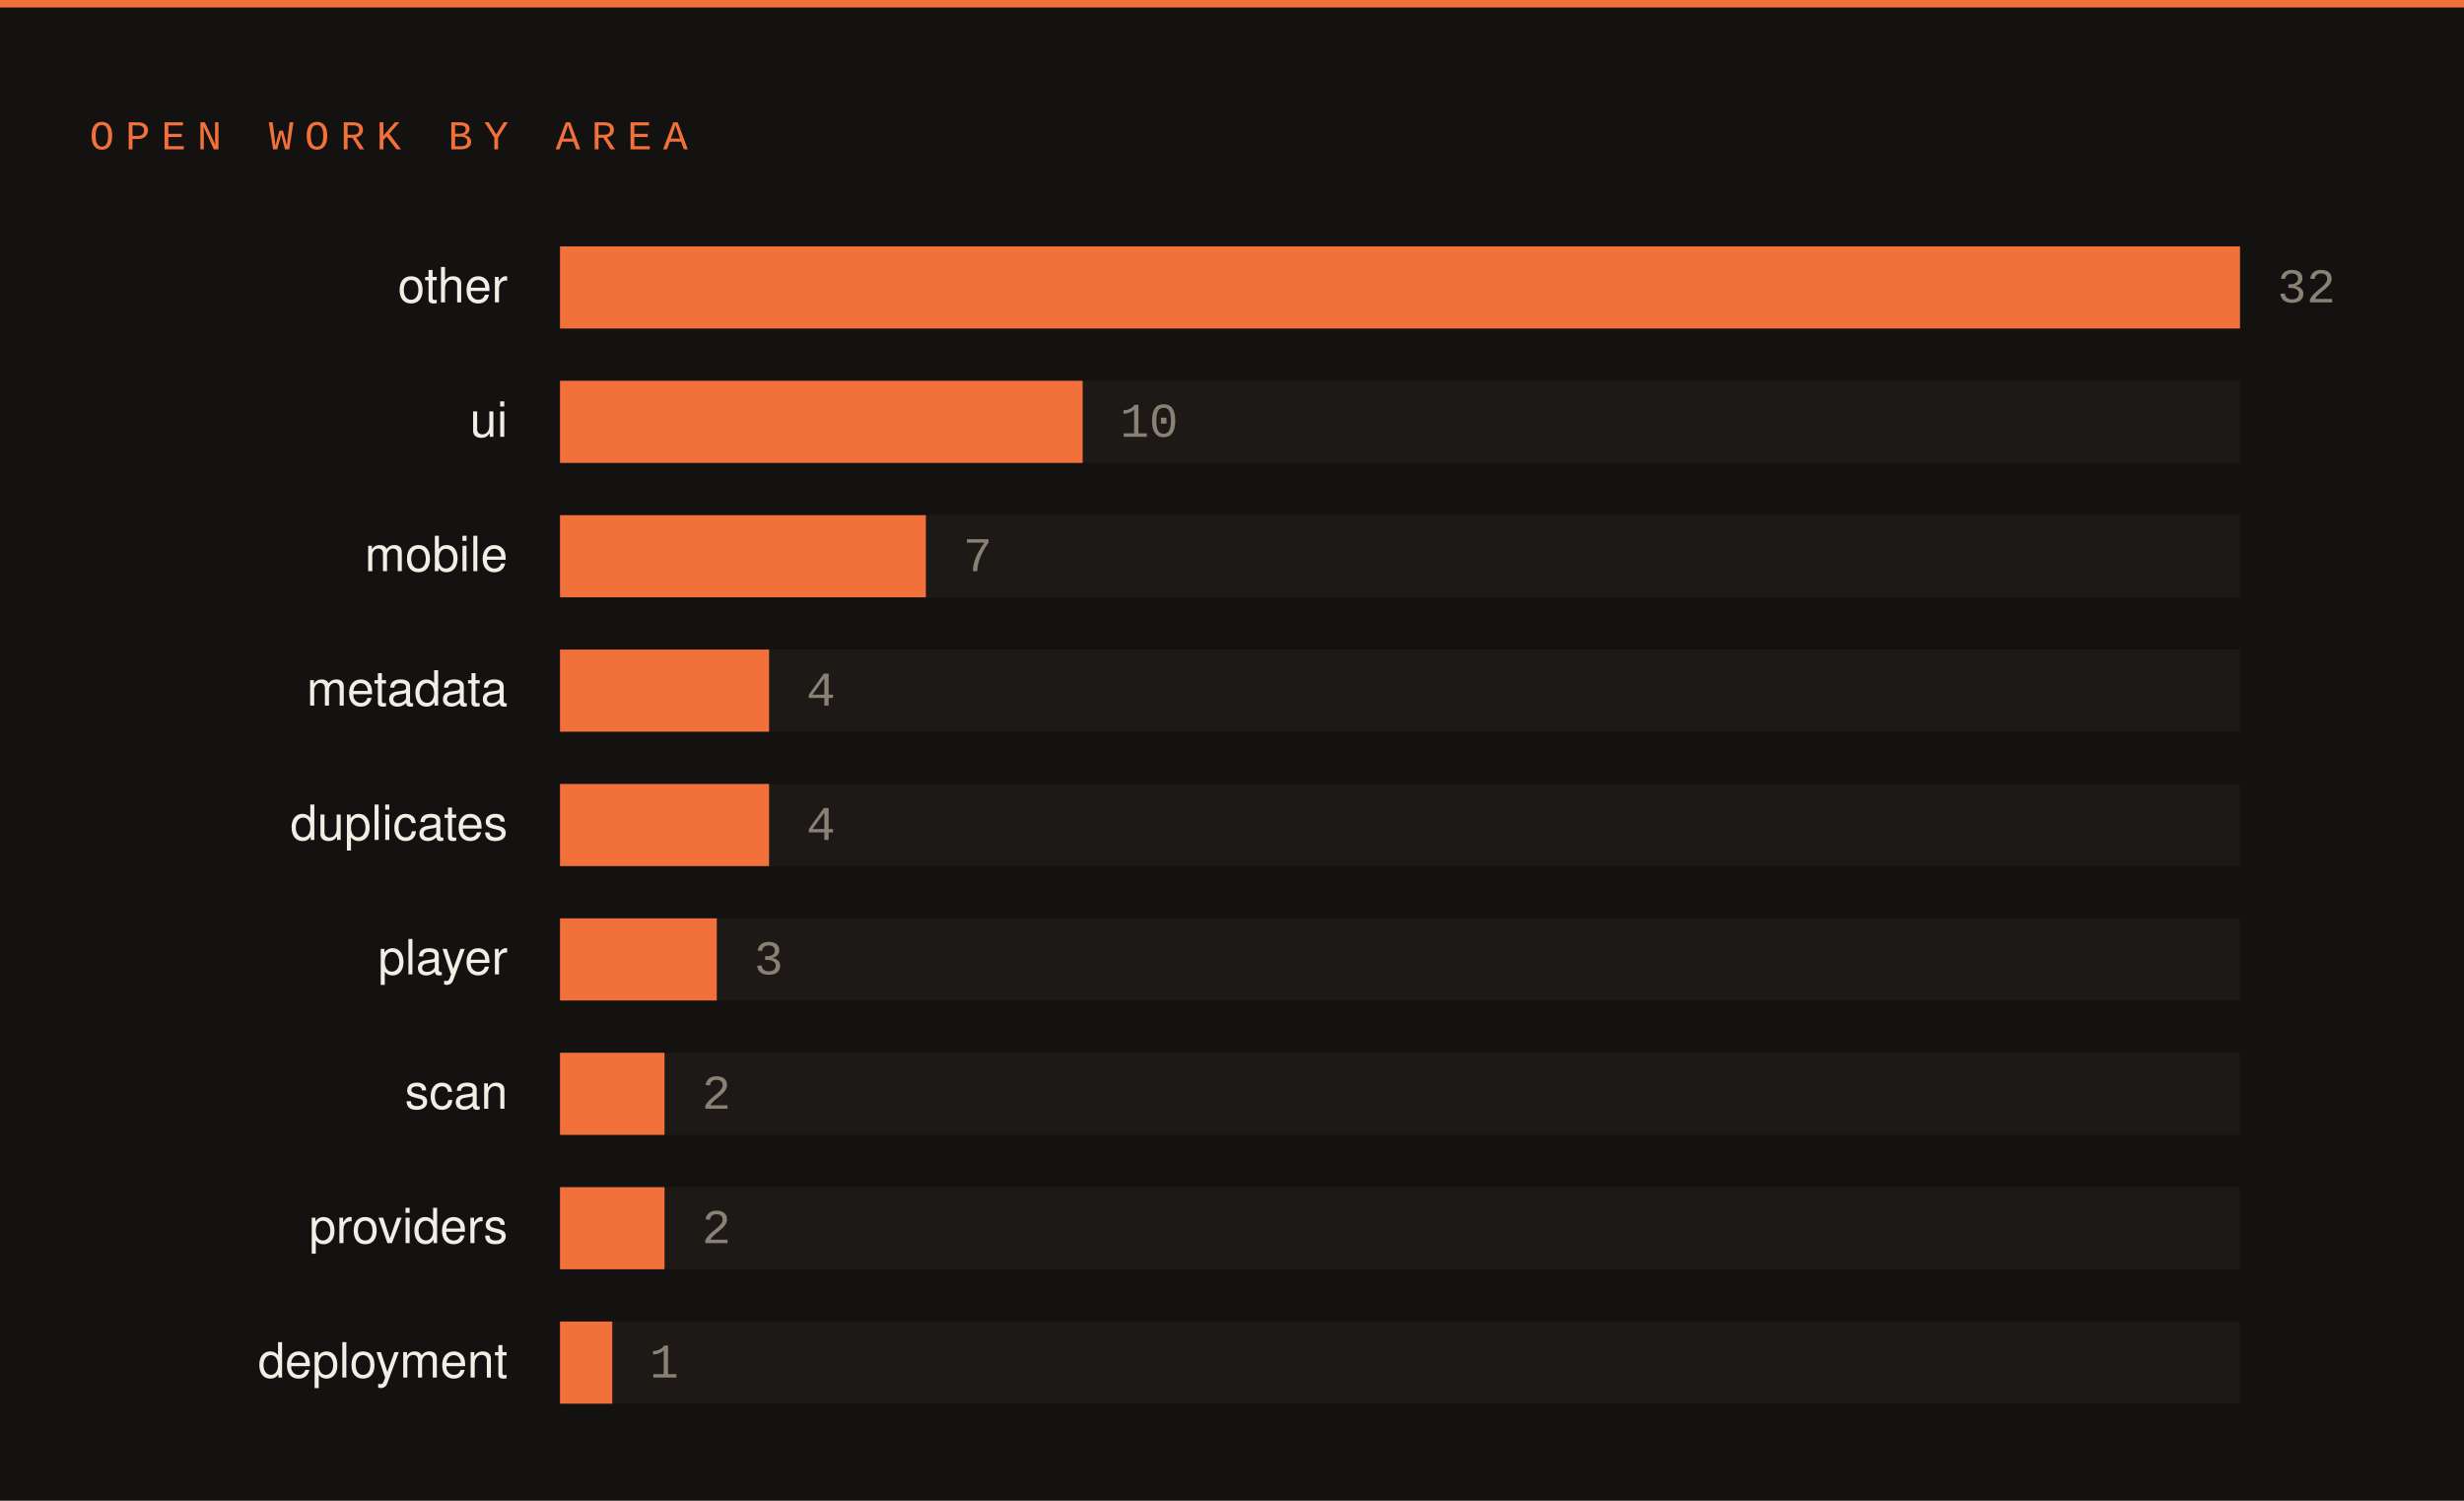
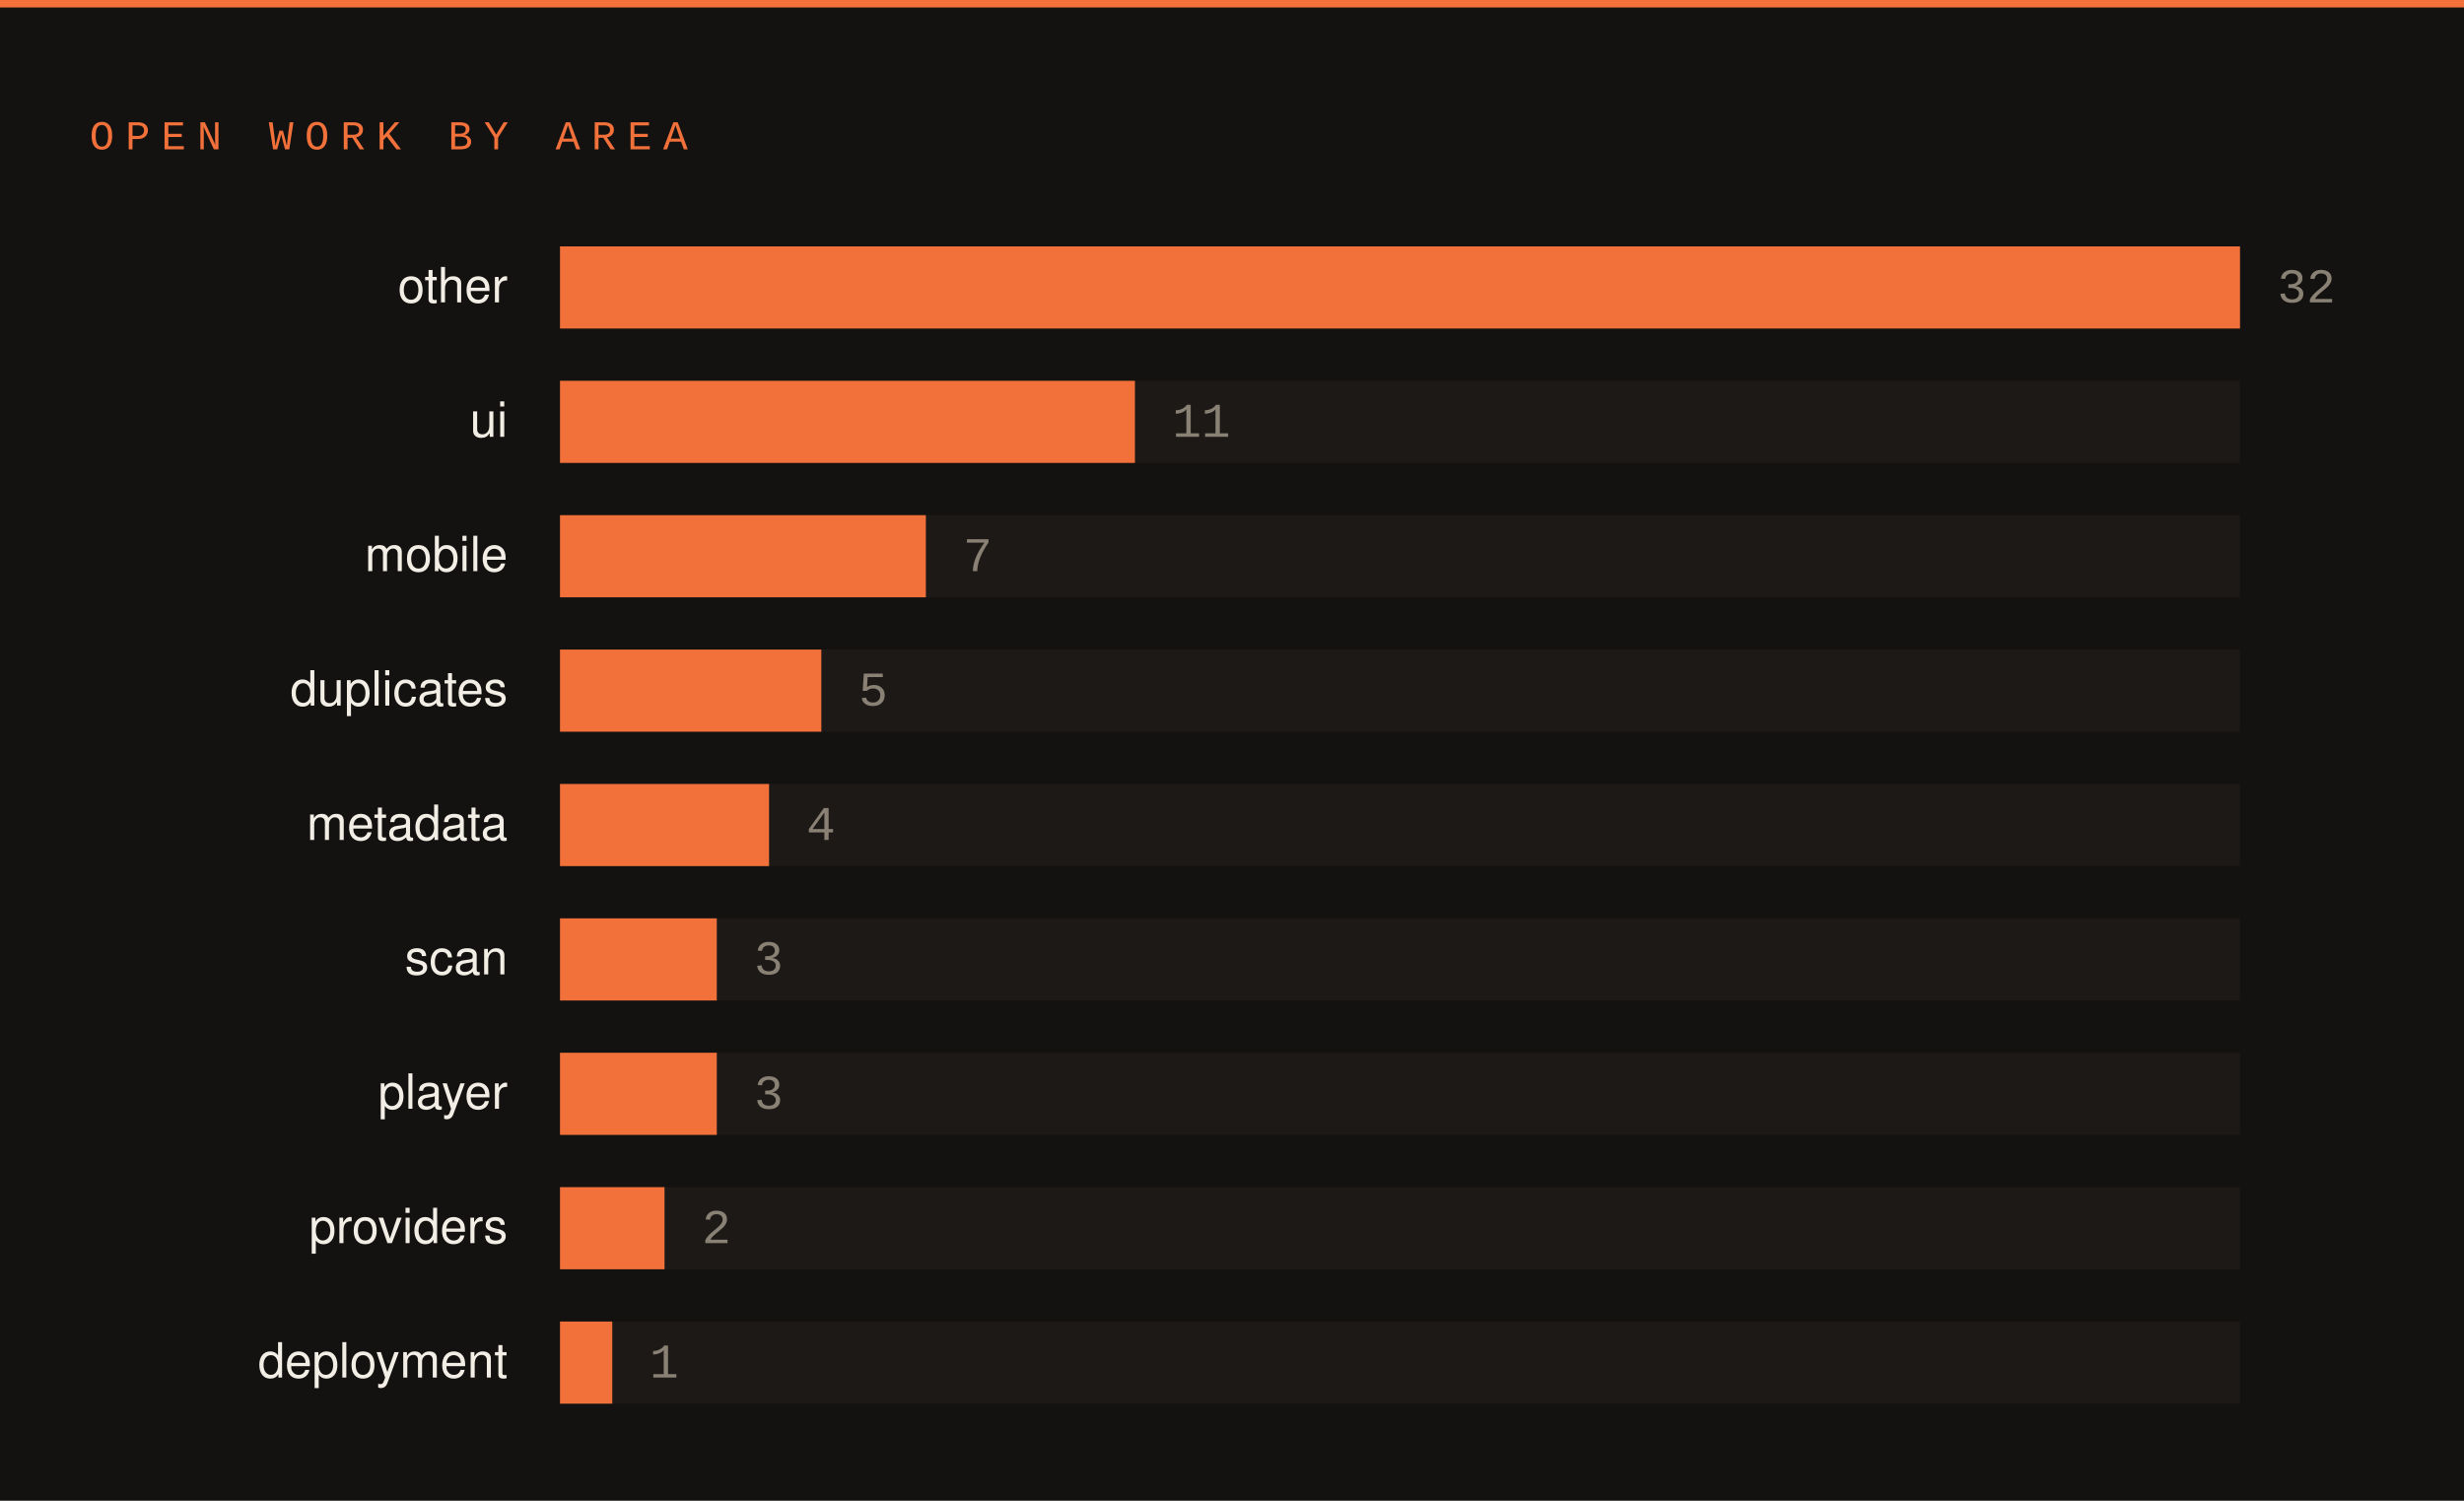
<svg xmlns="http://www.w3.org/2000/svg" width="660" height="402" viewBox="0 0 660 402">
  <rect width="660" height="402" fill="#141210" />
  <rect x="0" y="0" width="660" height="2" fill="#f2703a" />
  <text x="24" y="40" font-family="SFMono-Regular,Consolas,Liberation Mono,monospace" font-size="11" letter-spacing="3" fill="#f2703a">OPEN WORK BY AREA</text>
  <text x="136" y="81" font-family="-apple-system,Segoe UI,Helvetica,Arial,sans-serif" font-size="13" fill="#f2ede5" text-anchor="end">other</text>
  <rect x="150" y="66" width="450" height="22" fill="#1c1917" />
  <rect x="150" y="66" width="450" height="22" fill="#f2703a" />
  <text x="610" y="81" font-family="SFMono-Regular,Consolas,Liberation Mono,monospace" font-size="13" fill="#8a8175">32</text>
  <text x="136" y="117" font-family="-apple-system,Segoe UI,Helvetica,Arial,sans-serif" font-size="13" fill="#f2ede5" text-anchor="end">ui</text>
  <rect x="150" y="102" width="450" height="22" fill="#1c1917" />
-   <rect x="150" y="102" width="140" height="22" fill="#f2703a" />
-   <text x="300" y="117" font-family="SFMono-Regular,Consolas,Liberation Mono,monospace" font-size="13" fill="#8a8175">10</text>
+   <rect x="150" y="102" width="154" height="22" fill="#f2703a" />
+   <text x="314" y="117" font-family="SFMono-Regular,Consolas,Liberation Mono,monospace" font-size="13" fill="#8a8175">11</text>
  <text x="136" y="153" font-family="-apple-system,Segoe UI,Helvetica,Arial,sans-serif" font-size="13" fill="#f2ede5" text-anchor="end">mobile</text>
  <rect x="150" y="138" width="450" height="22" fill="#1c1917" />
  <rect x="150" y="138" width="98" height="22" fill="#f2703a" />
  <text x="258" y="153" font-family="SFMono-Regular,Consolas,Liberation Mono,monospace" font-size="13" fill="#8a8175">7</text>
-   <text x="136" y="189" font-family="-apple-system,Segoe UI,Helvetica,Arial,sans-serif" font-size="13" fill="#f2ede5" text-anchor="end">metadata</text>
+   <text x="136" y="189" font-family="-apple-system,Segoe UI,Helvetica,Arial,sans-serif" font-size="13" fill="#f2ede5" text-anchor="end">duplicates</text>
  <rect x="150" y="174" width="450" height="22" fill="#1c1917" />
-   <rect x="150" y="174" width="56" height="22" fill="#f2703a" />
-   <text x="216" y="189" font-family="SFMono-Regular,Consolas,Liberation Mono,monospace" font-size="13" fill="#8a8175">4</text>
-   <text x="136" y="225" font-family="-apple-system,Segoe UI,Helvetica,Arial,sans-serif" font-size="13" fill="#f2ede5" text-anchor="end">duplicates</text>
+   <rect x="150" y="174" width="70" height="22" fill="#f2703a" />
+   <text x="230" y="189" font-family="SFMono-Regular,Consolas,Liberation Mono,monospace" font-size="13" fill="#8a8175">5</text>
+   <text x="136" y="225" font-family="-apple-system,Segoe UI,Helvetica,Arial,sans-serif" font-size="13" fill="#f2ede5" text-anchor="end">metadata</text>
  <rect x="150" y="210" width="450" height="22" fill="#1c1917" />
  <rect x="150" y="210" width="56" height="22" fill="#f2703a" />
  <text x="216" y="225" font-family="SFMono-Regular,Consolas,Liberation Mono,monospace" font-size="13" fill="#8a8175">4</text>
-   <text x="136" y="261" font-family="-apple-system,Segoe UI,Helvetica,Arial,sans-serif" font-size="13" fill="#f2ede5" text-anchor="end">player</text>
+   <text x="136" y="261" font-family="-apple-system,Segoe UI,Helvetica,Arial,sans-serif" font-size="13" fill="#f2ede5" text-anchor="end">scan</text>
  <rect x="150" y="246" width="450" height="22" fill="#1c1917" />
  <rect x="150" y="246" width="42" height="22" fill="#f2703a" />
  <text x="202" y="261" font-family="SFMono-Regular,Consolas,Liberation Mono,monospace" font-size="13" fill="#8a8175">3</text>
-   <text x="136" y="297" font-family="-apple-system,Segoe UI,Helvetica,Arial,sans-serif" font-size="13" fill="#f2ede5" text-anchor="end">scan</text>
+   <text x="136" y="297" font-family="-apple-system,Segoe UI,Helvetica,Arial,sans-serif" font-size="13" fill="#f2ede5" text-anchor="end">player</text>
  <rect x="150" y="282" width="450" height="22" fill="#1c1917" />
-   <rect x="150" y="282" width="28" height="22" fill="#f2703a" />
-   <text x="188" y="297" font-family="SFMono-Regular,Consolas,Liberation Mono,monospace" font-size="13" fill="#8a8175">2</text>
+   <rect x="150" y="282" width="42" height="22" fill="#f2703a" />
+   <text x="202" y="297" font-family="SFMono-Regular,Consolas,Liberation Mono,monospace" font-size="13" fill="#8a8175">3</text>
  <text x="136" y="333" font-family="-apple-system,Segoe UI,Helvetica,Arial,sans-serif" font-size="13" fill="#f2ede5" text-anchor="end">providers</text>
  <rect x="150" y="318" width="450" height="22" fill="#1c1917" />
  <rect x="150" y="318" width="28" height="22" fill="#f2703a" />
  <text x="188" y="333" font-family="SFMono-Regular,Consolas,Liberation Mono,monospace" font-size="13" fill="#8a8175">2</text>
  <text x="136" y="369" font-family="-apple-system,Segoe UI,Helvetica,Arial,sans-serif" font-size="13" fill="#f2ede5" text-anchor="end">deployment</text>
  <rect x="150" y="354" width="450" height="22" fill="#1c1917" />
  <rect x="150" y="354" width="14" height="22" fill="#f2703a" />
  <text x="174" y="369" font-family="SFMono-Regular,Consolas,Liberation Mono,monospace" font-size="13" fill="#8a8175">1</text>
</svg>
